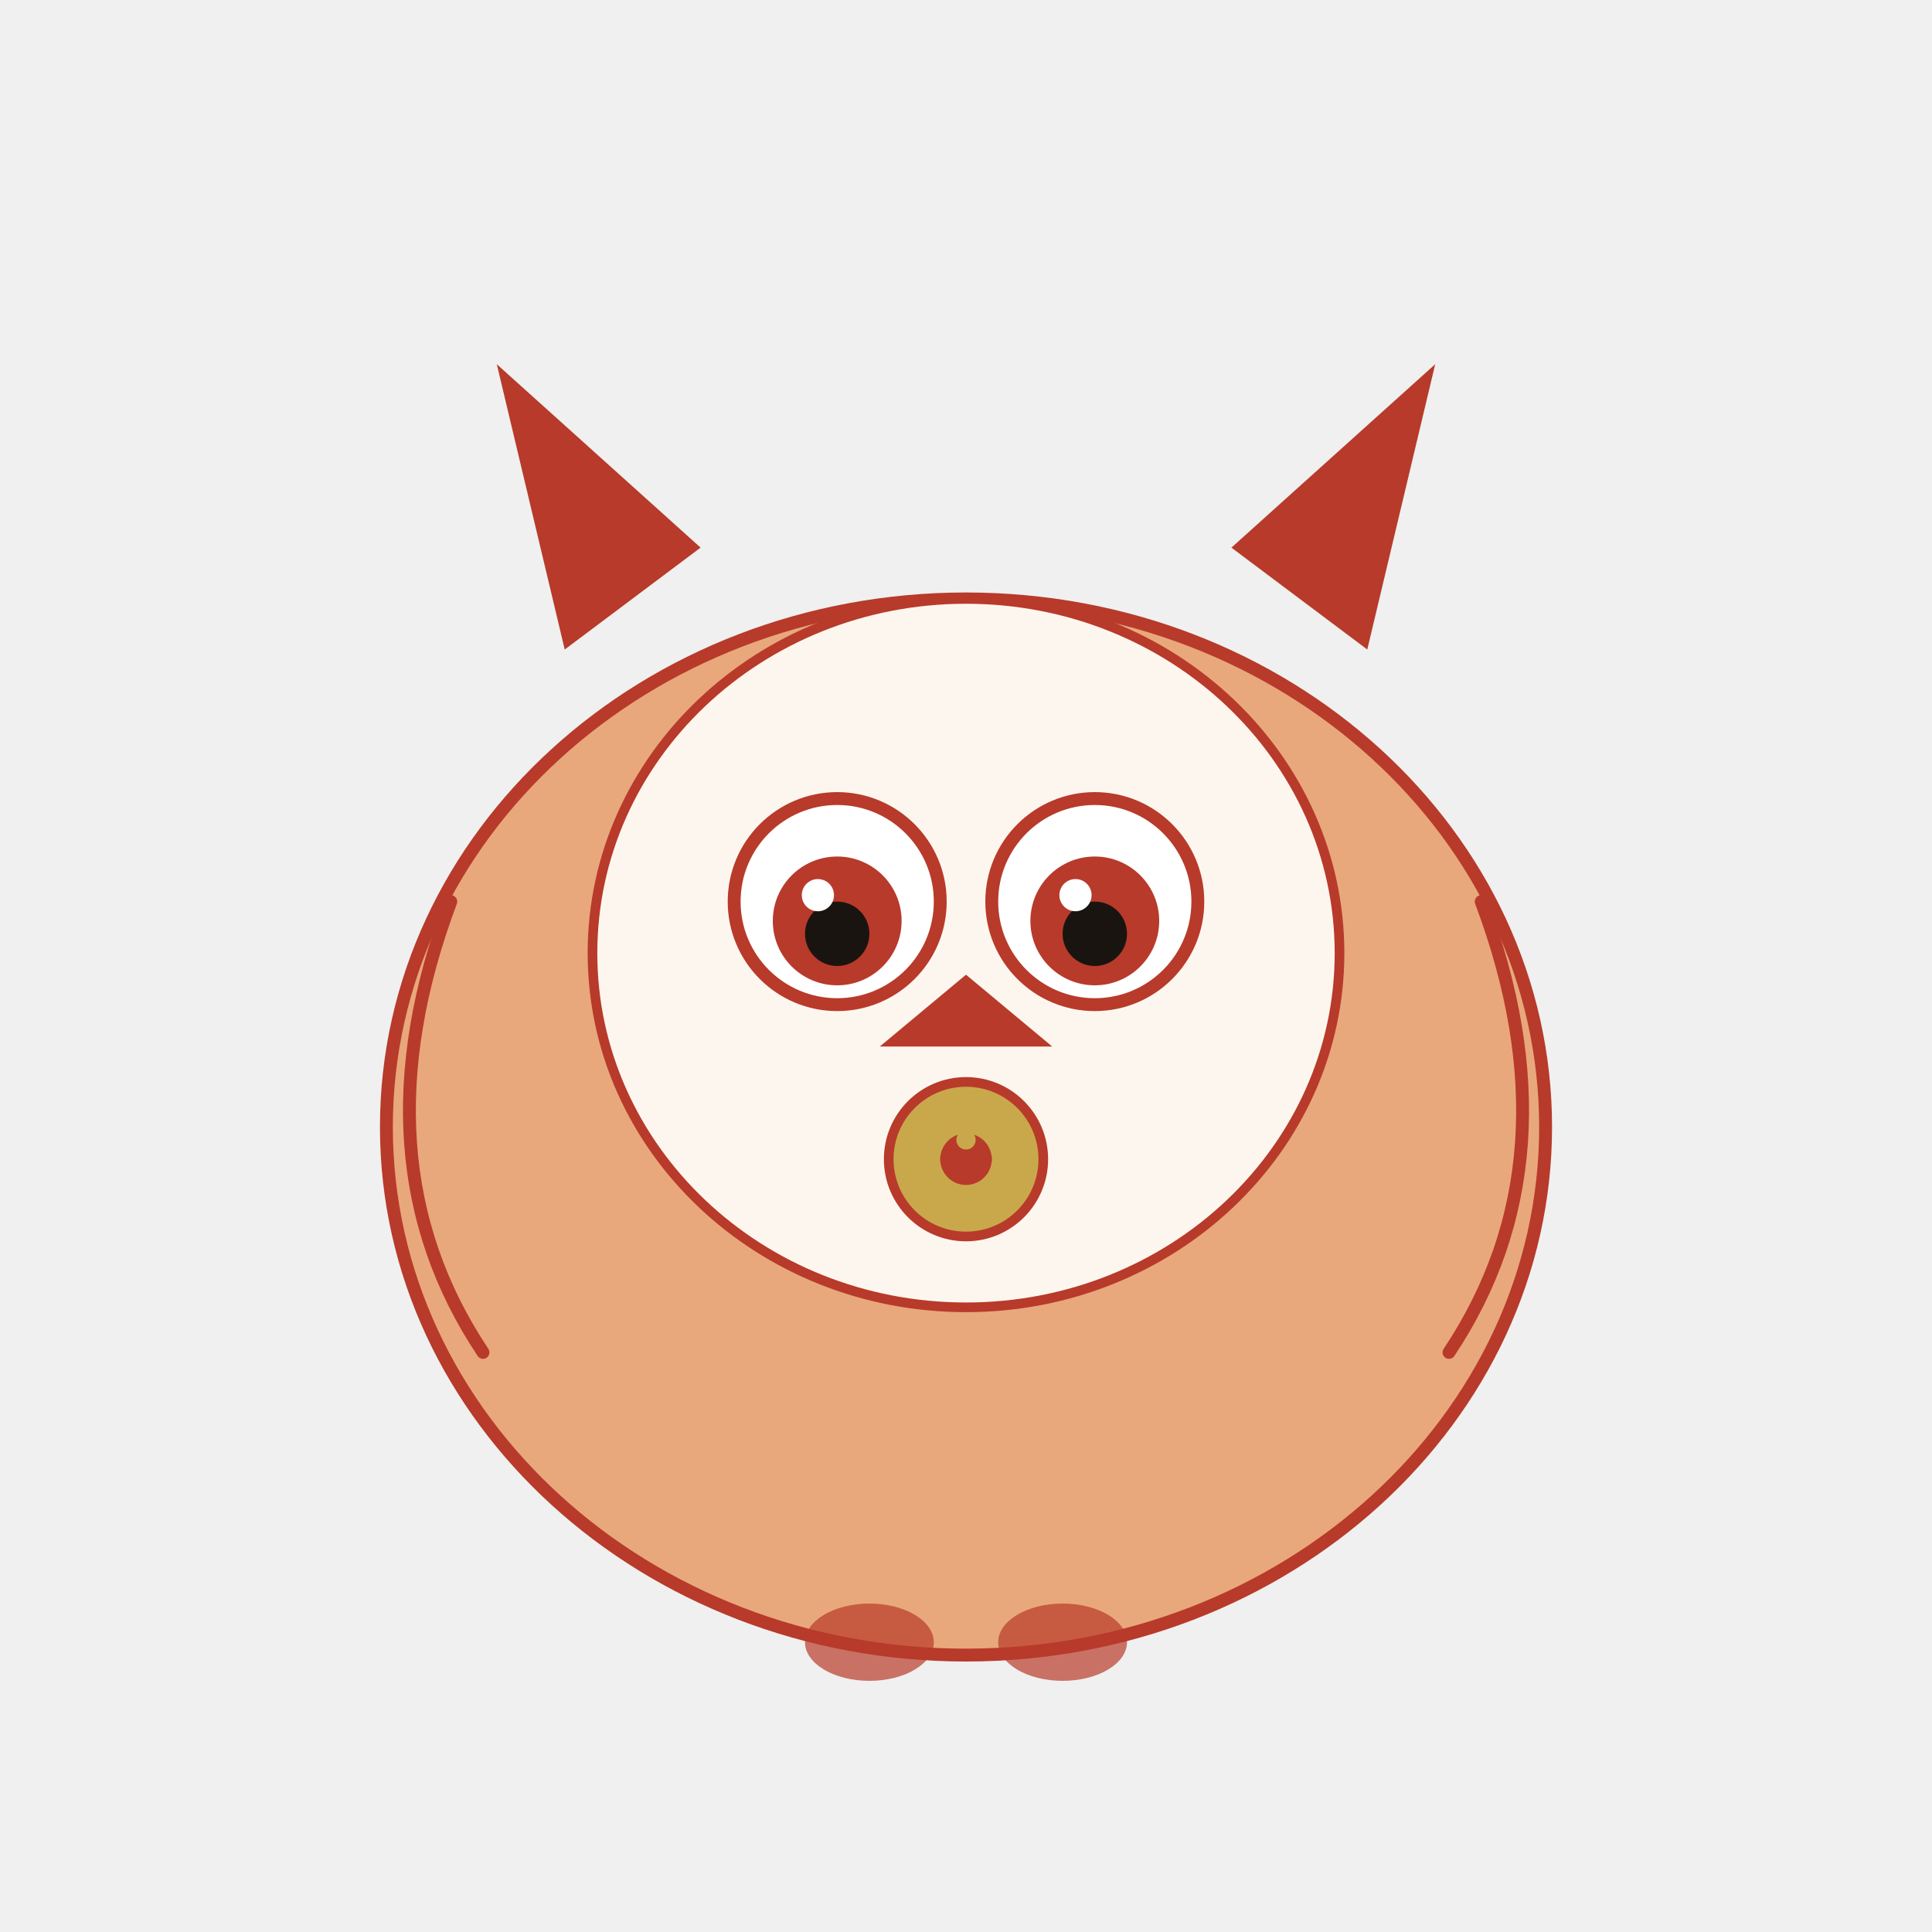
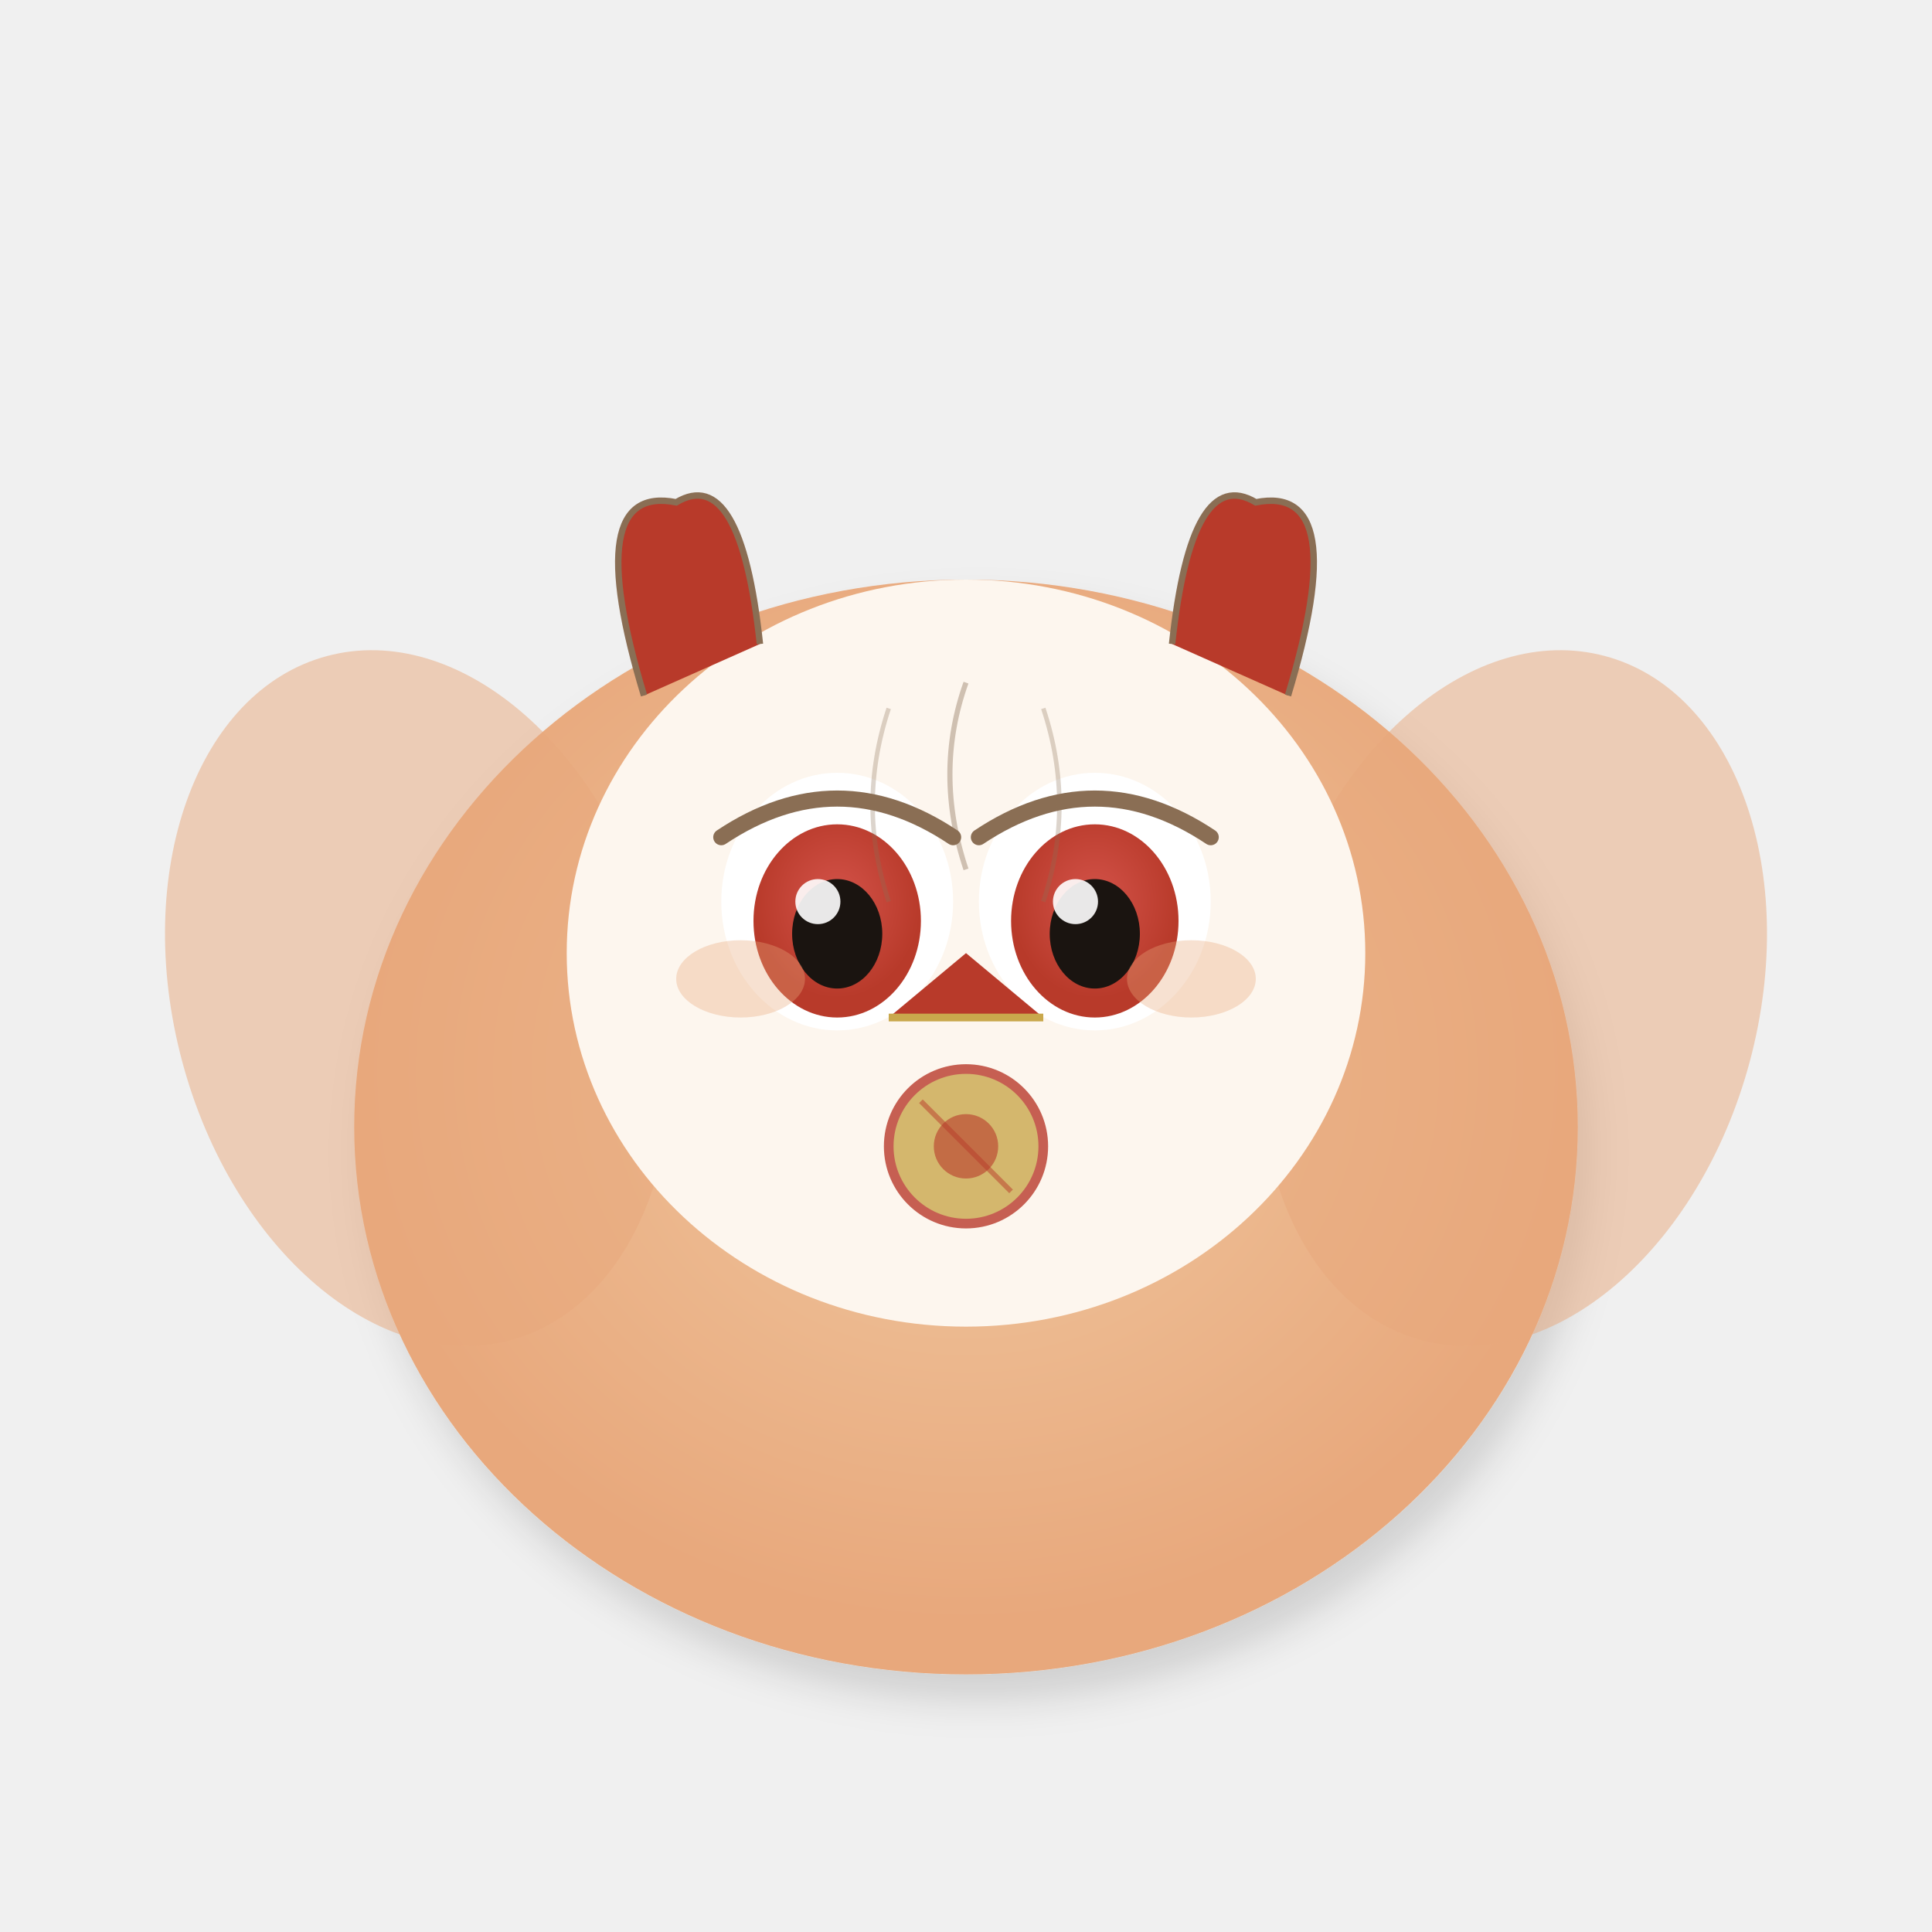
<svg xmlns="http://www.w3.org/2000/svg" viewBox="0 0 300 300" width="300" height="300">
-   <polygon points="88,100 78,58 108,85" fill="#b83a2a" stroke="#b83a2a" stroke-width="1" />
-   <polygon points="212,100 222,58 192,85" fill="#b83a2a" stroke="#b83a2a" stroke-width="1" />
-   <ellipse cx="150" cy="175" rx="90" ry="82" fill="#e8a87c" stroke="#b83a2a" stroke-width="2" />
-   <path d="M70,140 Q55,180 75,210" fill="none" stroke="#b83a2a" stroke-width="2" stroke-linecap="round" />
-   <path d="M230,140 Q245,180 225,210" fill="none" stroke="#b83a2a" stroke-width="2" stroke-linecap="round" />
-   <ellipse cx="150" cy="148" rx="58" ry="55" fill="#fdf6ee" stroke="#b83a2a" stroke-width="1.5" />
-   <circle cx="130" cy="140" r="16" fill="white" stroke="#b83a2a" stroke-width="2" />
-   <circle cx="170" cy="140" r="16" fill="white" stroke="#b83a2a" stroke-width="2" />
-   <circle cx="130" cy="143" r="10" fill="#b83a2a" />
-   <circle cx="170" cy="143" r="10" fill="#b83a2a" />
-   <circle cx="130" cy="145" r="5" fill="#1a1410" />
-   <circle cx="170" cy="145" r="5" fill="#1a1410" />
-   <circle cx="127" cy="139" r="2.5" fill="white" />
-   <circle cx="167" cy="139" r="2.5" fill="white" />
-   <polygon points="150,152 138,162 162,162" fill="#b83a2a" stroke="#b83a2a" stroke-width="1" />
-   <circle cx="150" cy="180" r="12" fill="#c9a84c" stroke="#b83a2a" stroke-width="1.5" />
-   <circle cx="150" cy="180" r="4" fill="#b83a2a" />
-   <path d="M146,180 L154,180" stroke="#b83a2a" stroke-width="0.8" />
-   <circle cx="150" cy="177" r="1.5" fill="#c9a84c" />
-   <ellipse cx="135" cy="255" rx="10" ry="6" fill="#b83a2a" opacity="0.7" />
-   <ellipse cx="165" cy="255" rx="10" ry="6" fill="#b83a2a" opacity="0.7" />
+   <defs>
+     <radialGradient id="bodyGrad" cx="50%" cy="45%" r="50%">
+       <stop offset="0%" stop-color="#f0c8a0" />
+       <stop offset="100%" stop-color="#e8a87c" />
+     </radialGradient>
+     <radialGradient id="eyeGrad" cx="50%" cy="40%" r="50%">
+       <stop offset="0%" stop-color="#d4534a" />
+       <stop offset="100%" stop-color="#b83a2a" />
+     </radialGradient>
+     <filter id="shadow" x="-10%" y="-10%" width="120%" height="130%">
+       <feDropShadow dx="2" dy="4" stdDeviation="3" flood-color="#00000022" />
+     </filter>
+   </defs>
+   <ellipse cx="150" cy="175" rx="95" ry="85" fill="url(#bodyGrad)" filter="url(#shadow)" />
+   <ellipse cx="65" cy="155" rx="38" ry="55" fill="#e8a87c" opacity="0.5" transform="rotate(-15 65 155)" />
+   <ellipse cx="235" cy="155" rx="38" ry="55" fill="#e8a87c" opacity="0.5" transform="rotate(15 235 155)" />
+   <ellipse cx="150" cy="148" rx="62" ry="58" fill="#fdf6ee" />
+   <ellipse cx="130" cy="140" rx="18" ry="20" fill="white" />
+   <ellipse cx="170" cy="140" rx="18" ry="20" fill="white" />
+   <ellipse cx="130" cy="143" rx="13" ry="15" fill="url(#eyeGrad)" />
+   <ellipse cx="170" cy="143" rx="13" ry="15" fill="url(#eyeGrad)" />
+   <ellipse cx="130" cy="145" rx="7" ry="8.5" fill="#1a1410" />
+   <ellipse cx="170" cy="145" rx="7" ry="8.5" fill="#1a1410" />
+   <circle cx="127" cy="140" r="3.5" fill="white" opacity="0.9" />
+   <circle cx="167" cy="140" r="3.5" fill="white" opacity="0.9" />
+   <path d="M112,130 Q130,118 148,130" stroke="#8a6e54" stroke-width="2.5" fill="none" stroke-linecap="round" />
+   <path d="M152,130 Q170,118 188,130" stroke="#8a6e54" stroke-width="2.5" fill="none" stroke-linecap="round" />
+   <polygon points="150,148 138,158 162,158" fill="#b83a2a" />
+   <line x1="138" y1="158" x2="162" y2="158" stroke="#c9a84c" stroke-width="1.2" />
+   <circle cx="150" cy="178" r="12" fill="#c9a84c" opacity="0.8" stroke="#b83a2a" stroke-width="1.5" />
+   <circle cx="150" cy="178" r="5" fill="#b83a2a" opacity="0.6" />
+   <line x1="143" y1="171" x2="157" y2="185" stroke="#b83a2a" stroke-width="0.8" opacity="0.5" />
+   <path d="M100,108 Q90,75 105,78 Q115,72 118,100" fill="#b83a2a" stroke="#8a6e54" stroke-width="1" />
+   <path d="M200,108 Q210,75 195,78 Q185,72 182,100" fill="#b83a2a" stroke="#8a6e54" stroke-width="1" />
+   <path d="M150,106 Q145,120 150,135" stroke="#8a6e54" stroke-width="0.8" fill="none" opacity="0.4" />
+   <path d="M138,110 Q133,125 138,140" stroke="#8a6e54" stroke-width="0.7" fill="none" opacity="0.3" />
+   <path d="M162,110 Q167,125 162,140" stroke="#8a6e54" stroke-width="0.7" fill="none" opacity="0.3" />
+   <ellipse cx="115" cy="152" rx="10" ry="6" fill="#e8a87c" opacity="0.35" />
+   <ellipse cx="185" cy="152" rx="10" ry="6" fill="#e8a87c" opacity="0.35" />
</svg>
